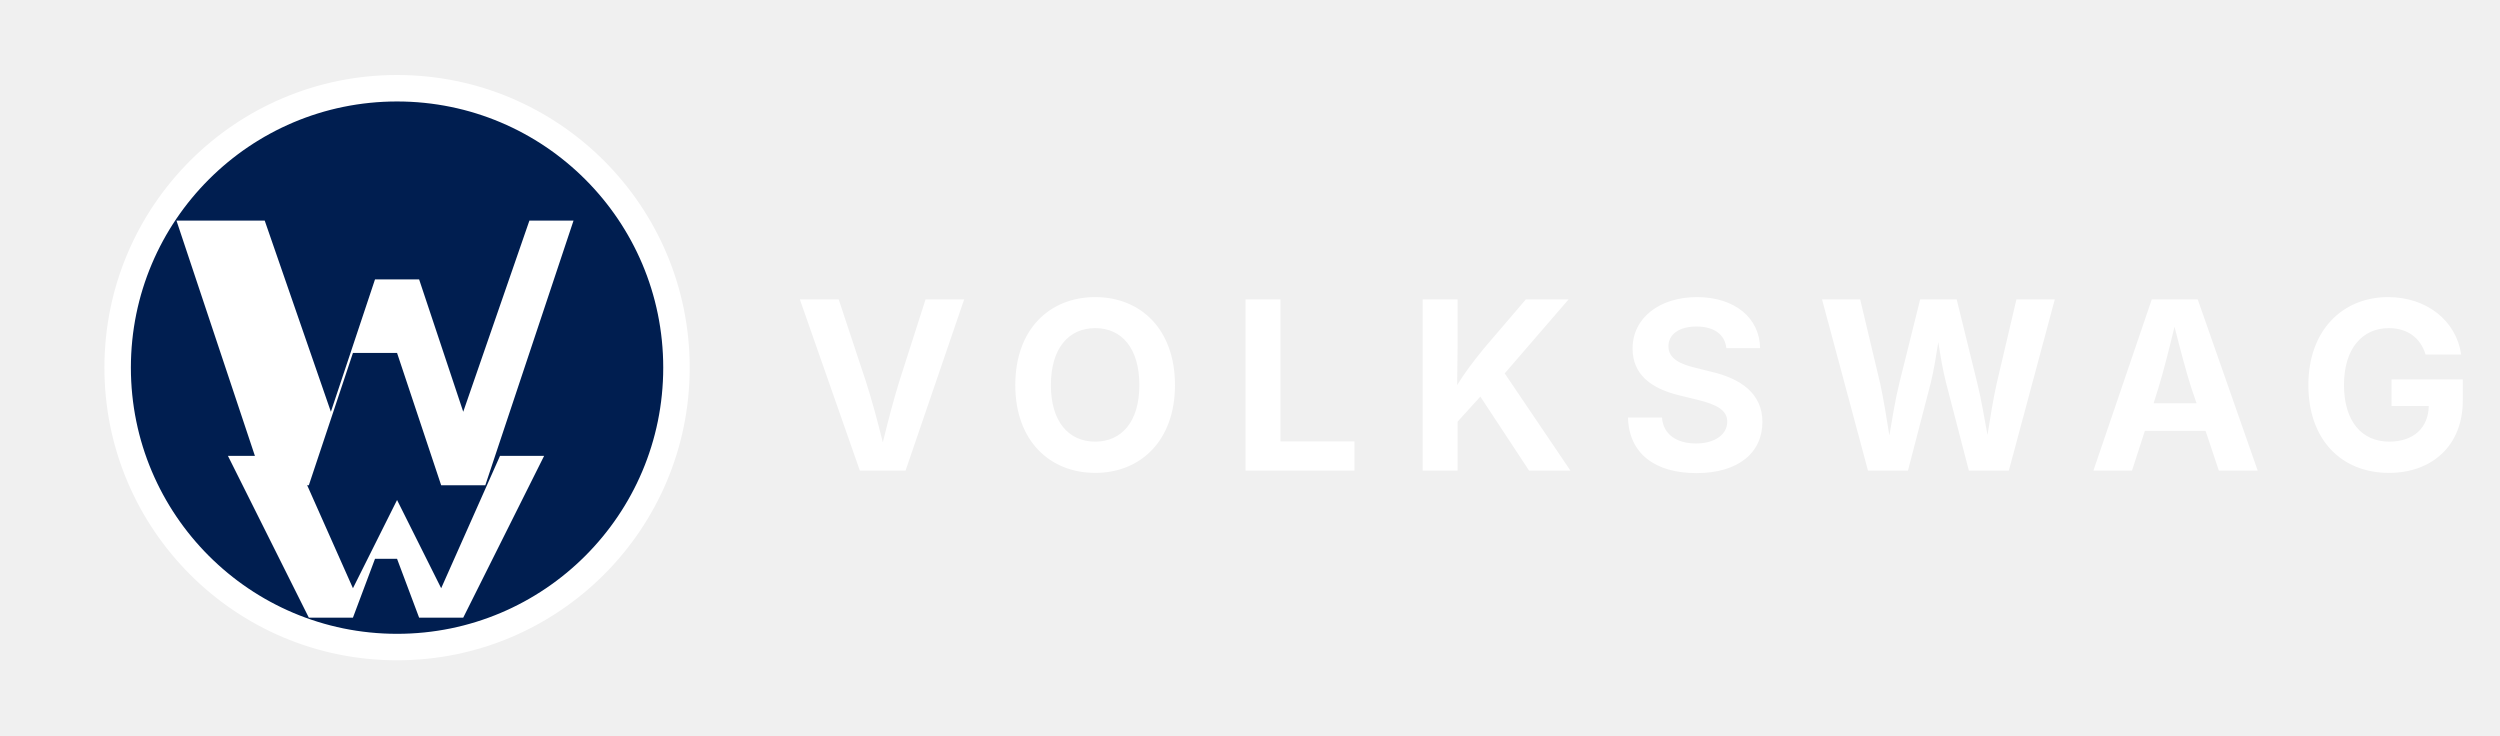
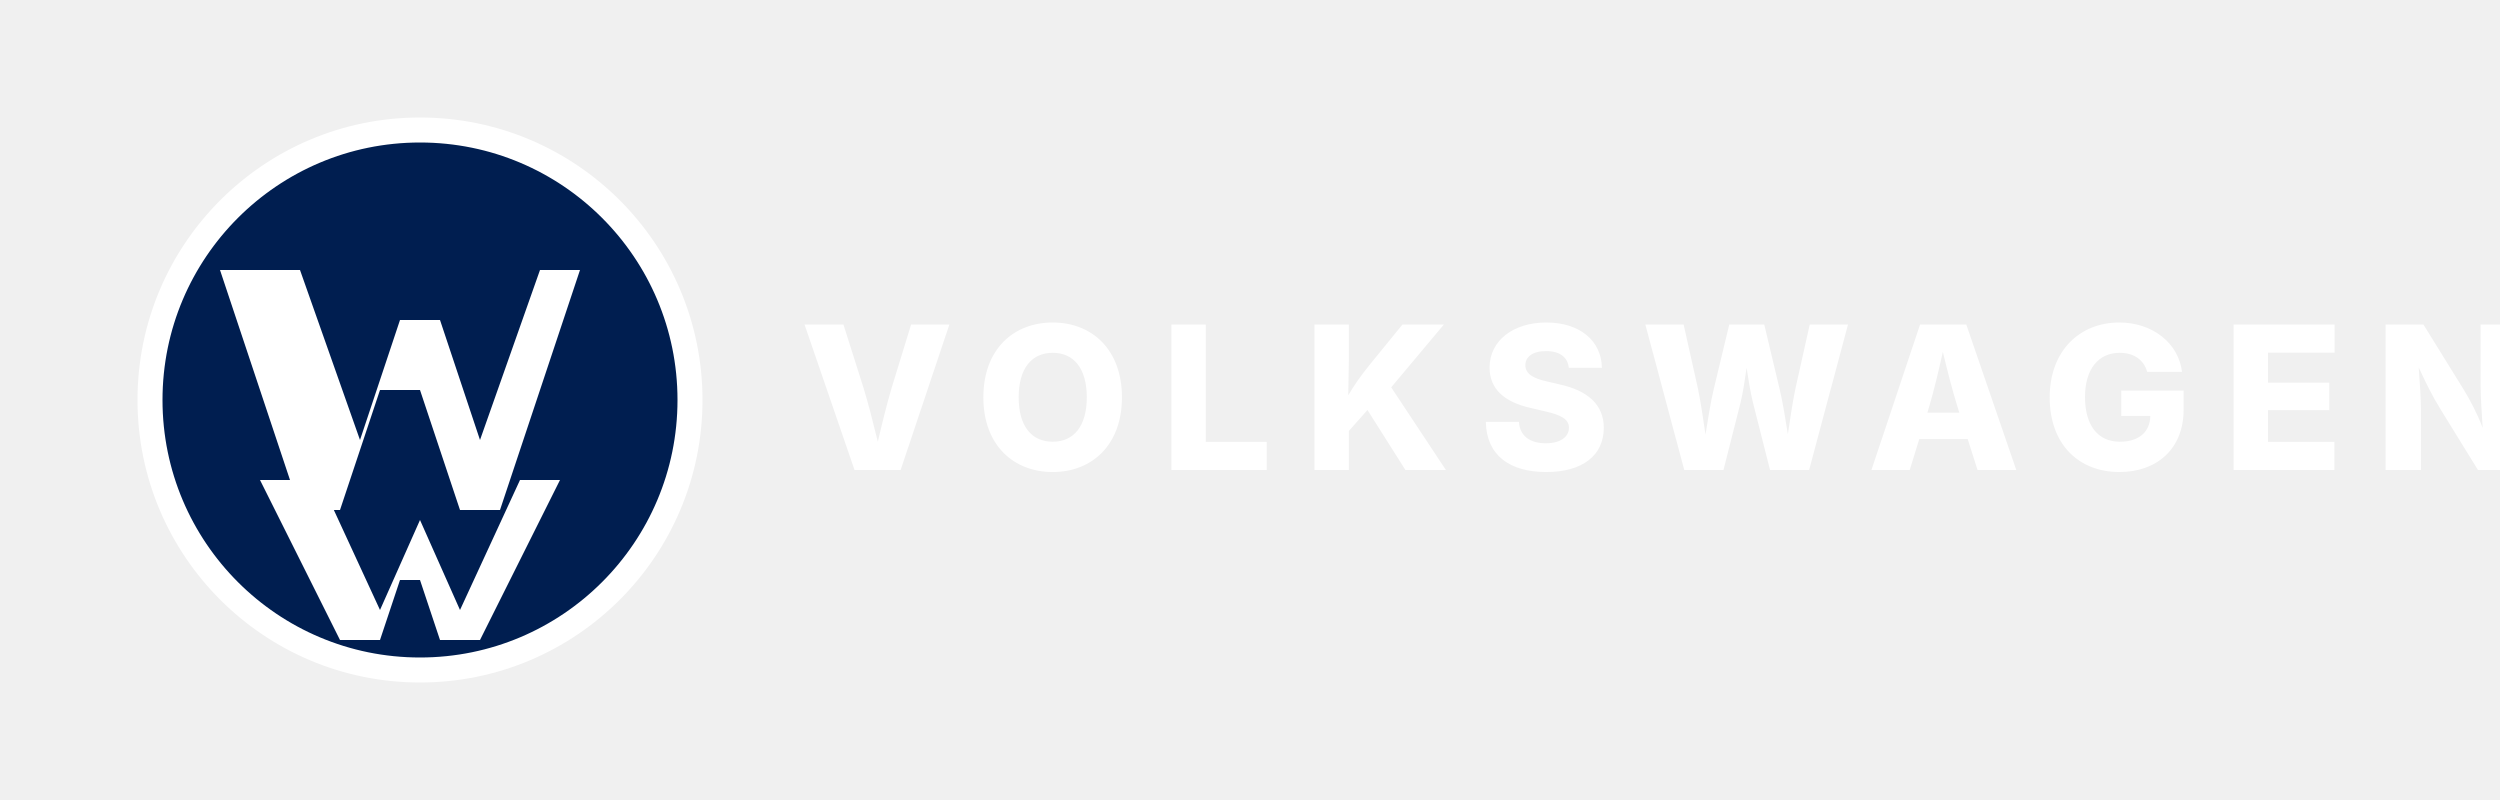
- <svg xmlns="http://www.w3.org/2000/svg" viewBox="0 0 170 50" fill="none">
-   <g transform="translate(6, 4)">
-     <circle cx="21" cy="21" r="19" fill="#001E50" stroke="#FFFFFF" stroke-width="1.8" />
-     <path d="M12 11 L16.5 24 L19.5 15 L22.5 15 L25.5 24 L30 11 L33 11 L27 29 L24 29 L21 20 L18 20 L15 29 L12 29 L6 11 Z" fill="#FFFFFF" />
-     <path d="M14 27 L18 36 L21 30 L24 36 L28 27 L31 27 L25.5 38 L22.5 38 L21 34 L19.5 34 L18 38 L15 38 L9.5 27 Z" fill="#FFFFFF" />
+ <svg xmlns="http://www.w3.org/2000/svg" viewBox="0 0 250 80" fill="none">
+   <g transform="translate(14, 12)">
+     <circle cx="28" cy="28" r="27" fill="#001E50" stroke="#FFFFFF" stroke-width="2.5" />
+     <path d="M16 15 L22 32 L26 20 L30 20 L34 32 L40 15 L44 15 L36 39 L32 39 L28 27 L24 27 L20 39 L16 39 L8 15 Z" fill="#FFFFFF" />
+     <path d="M18 36 L24 49 L28 40 L32 49 L38 36 L42 36 L34 52 L30 52 L28 46 L26 46 L24 52 L20 52 L12 36 Z" fill="#FFFFFF" />
  </g>
-   <text x="54" y="32" font-family="'Inter','Helvetica Neue',sans-serif" font-size="16" font-weight="700" letter-spacing="3" fill="#FFFFFF">VOLKSWAGEN</text>
+   <text x="80" y="47" font-family="'Inter','Helvetica Neue',sans-serif" font-size="20" font-weight="800" letter-spacing="3" fill="#FFFFFF">VOLKSWAGEN</text>
</svg>
